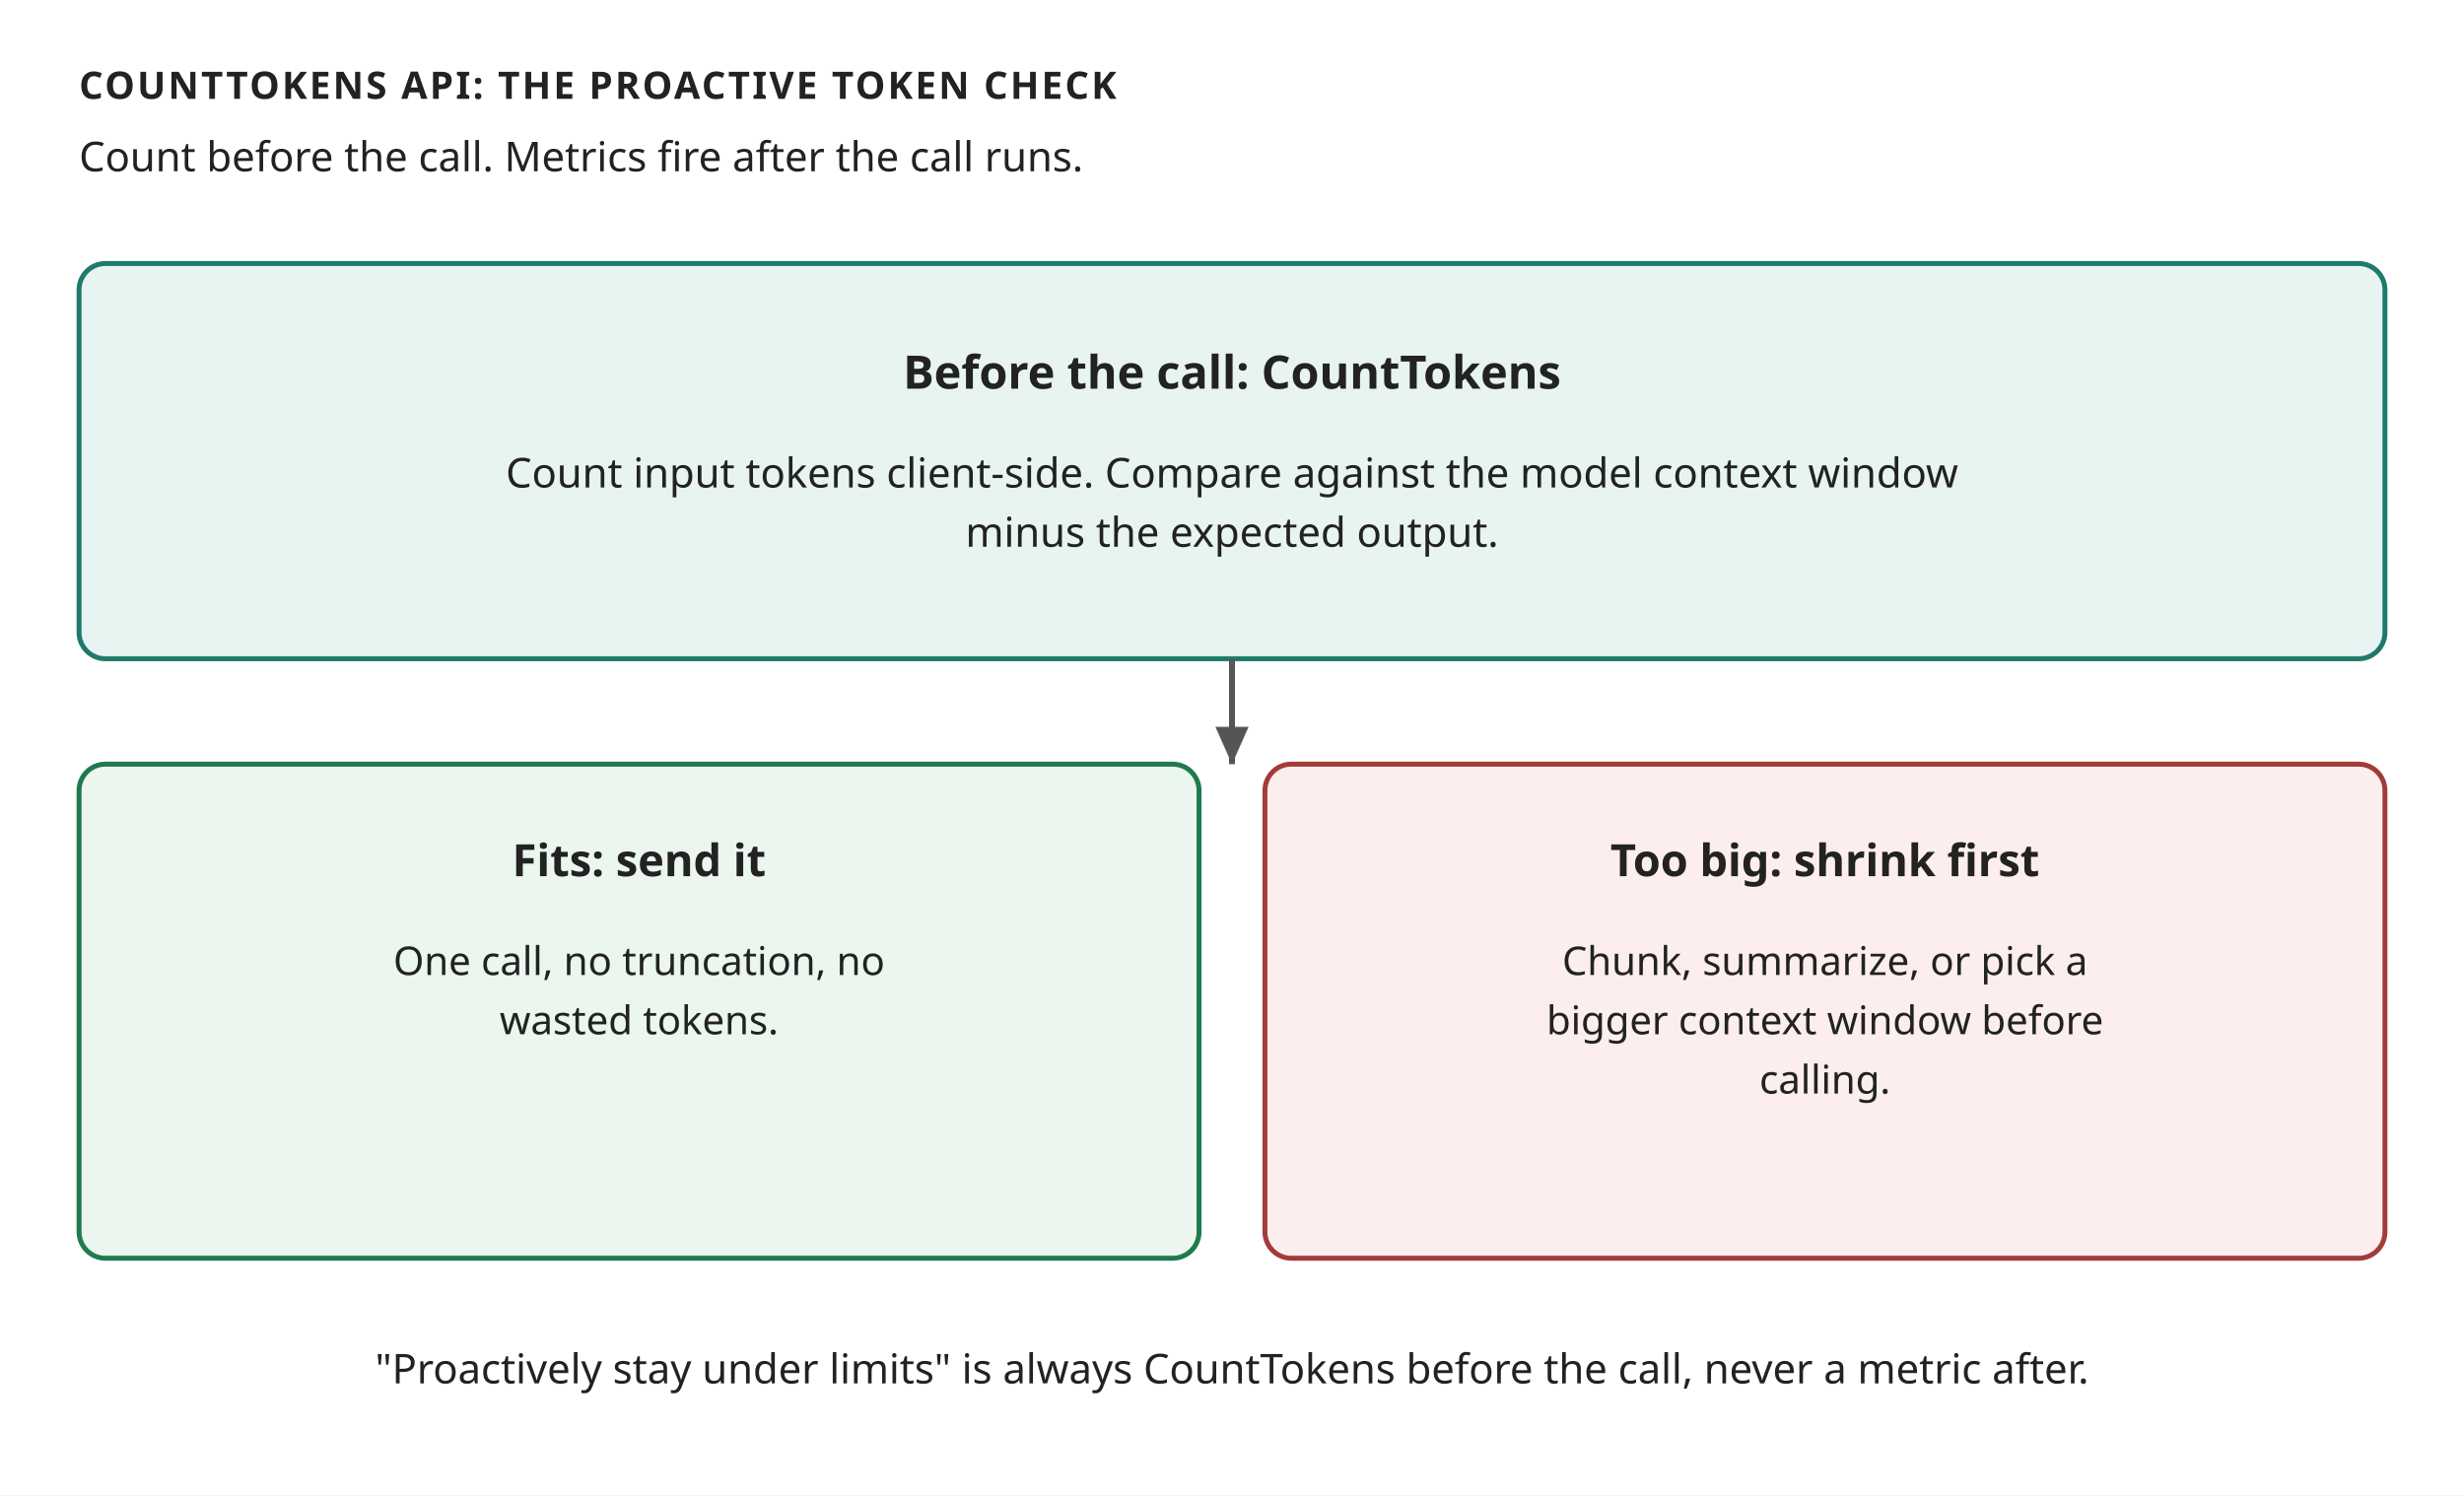
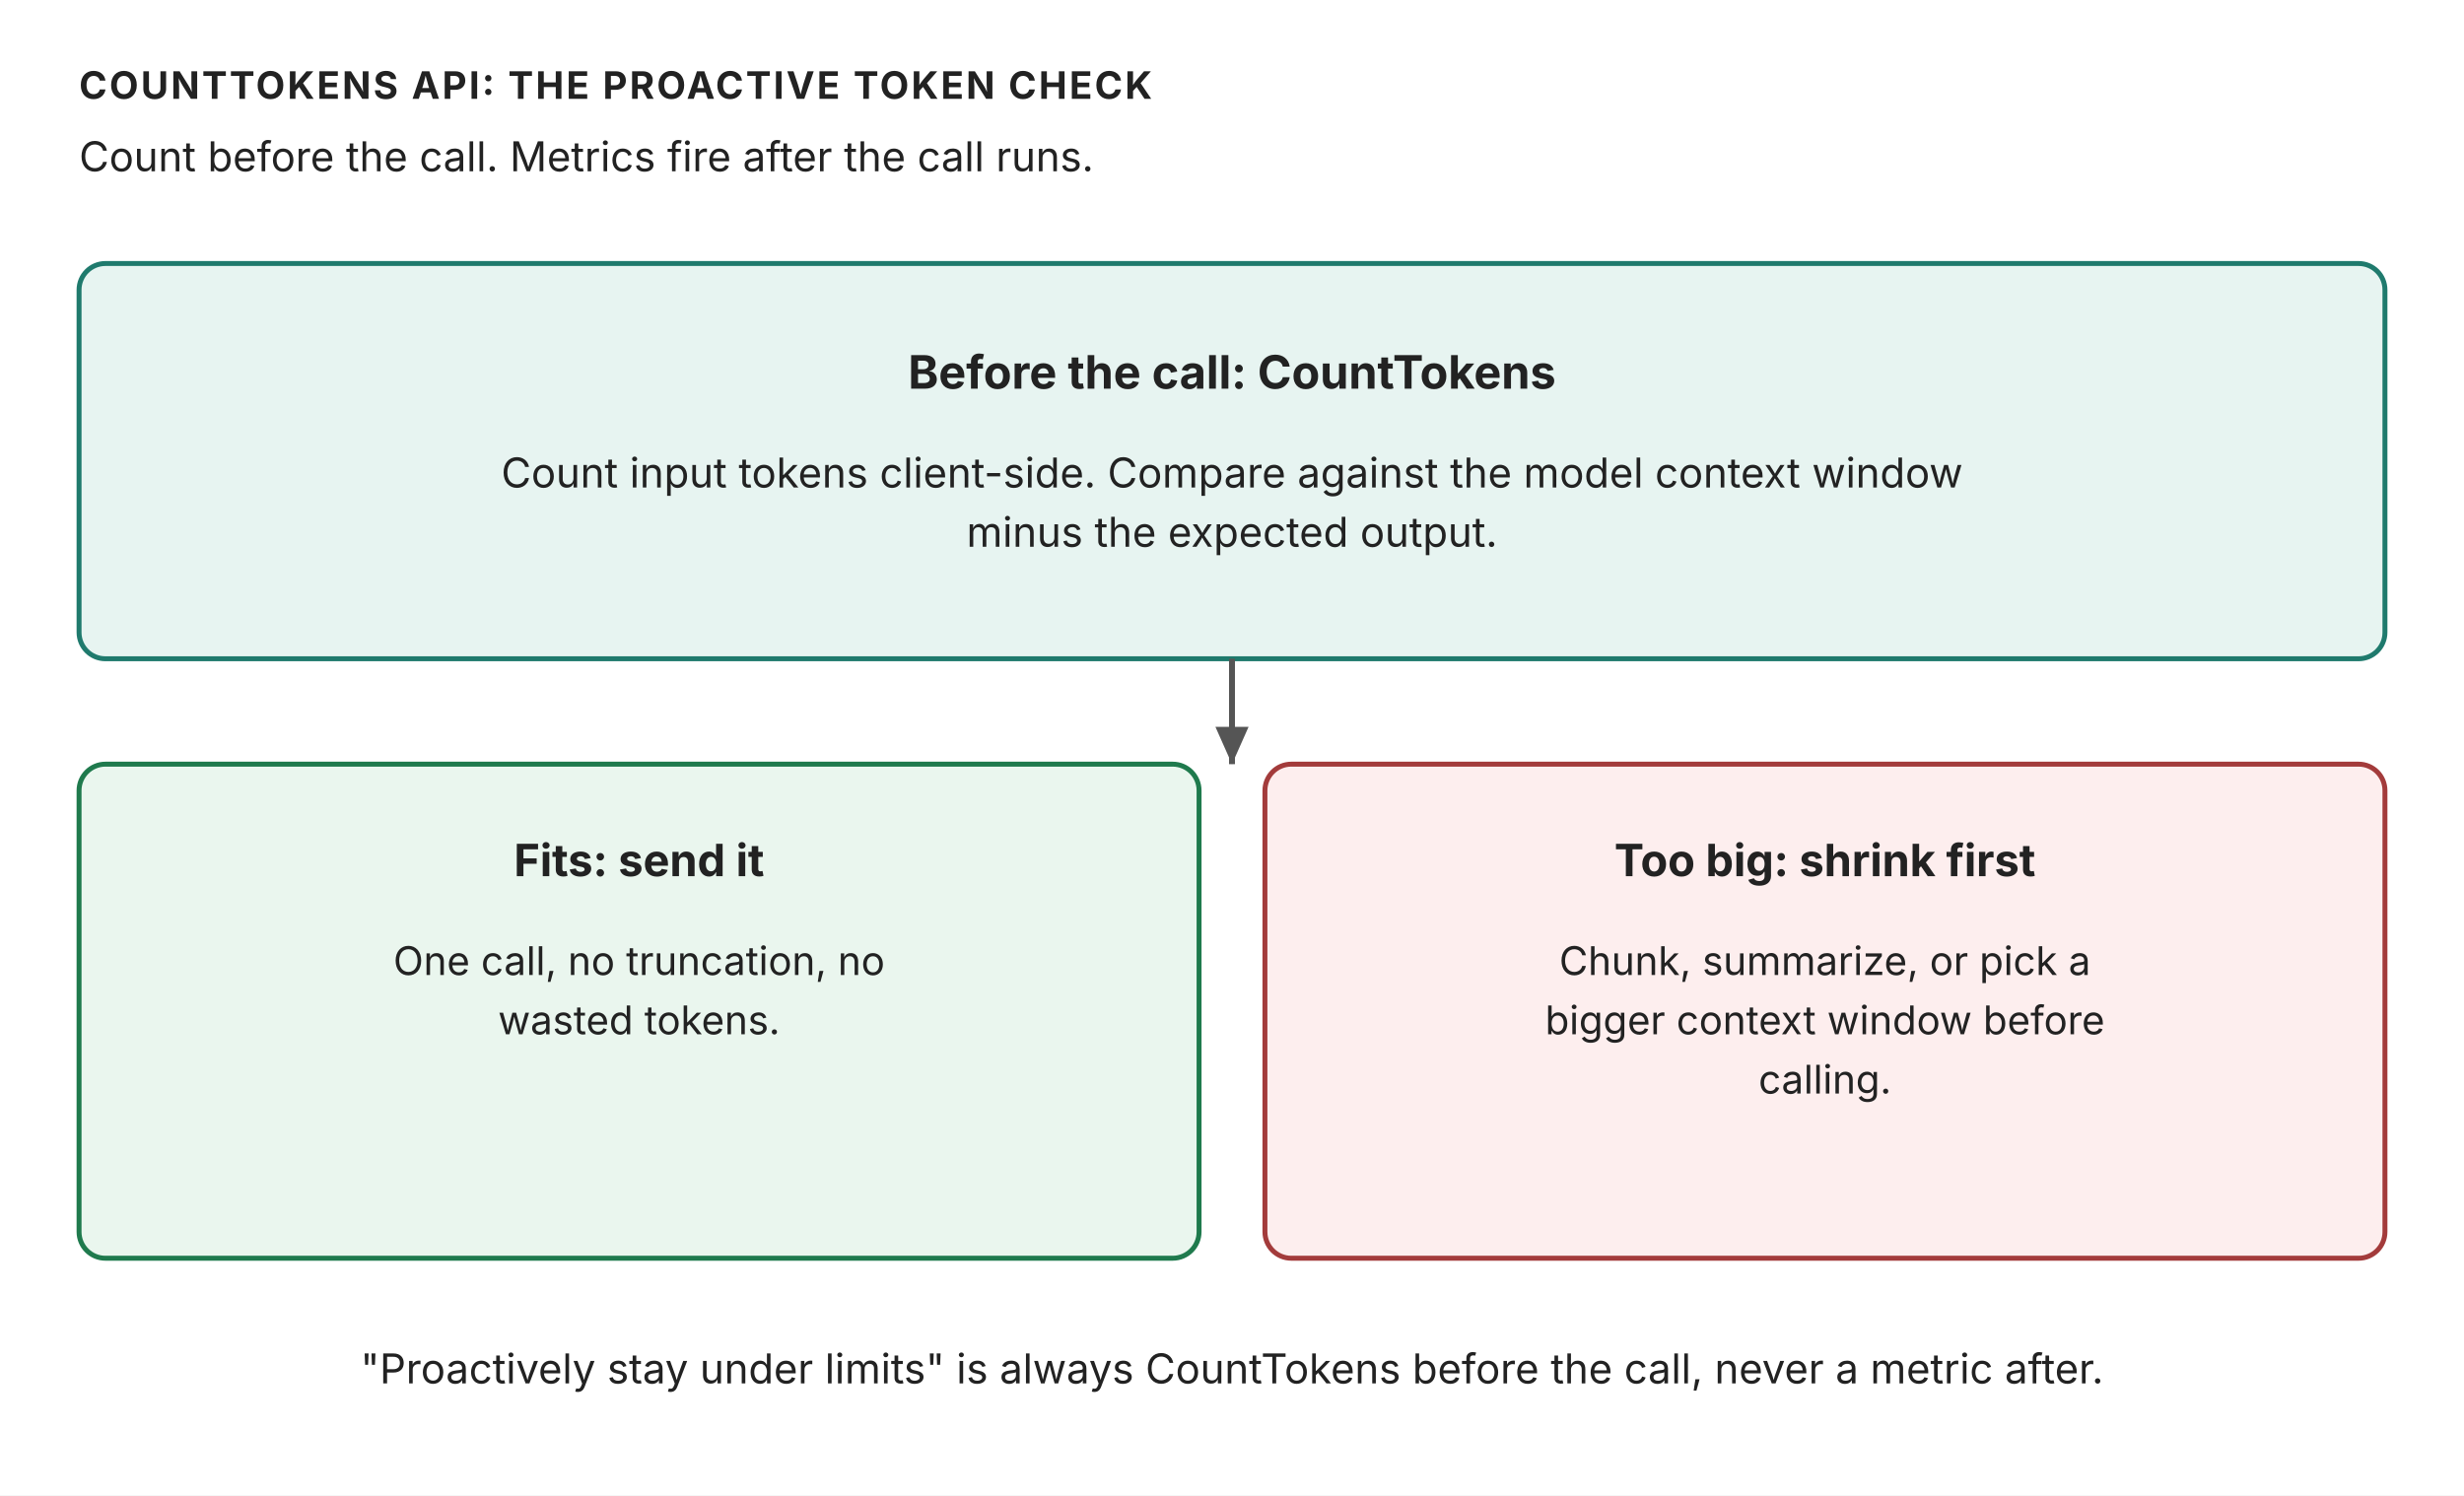
<svg xmlns="http://www.w3.org/2000/svg" width="100%" viewBox="0 0 748 454" role="img" aria-label="CountTokens API: count tokens before the call to stay under the context window; shrink the input if it does not fit">
-   <style>text{font-family:'Trebuchet MS', Verdana, sans-serif;fill:#222222;}</style>
+   <style>text{font-family:"Anthropic Sans",Inter,"Source Sans 3","IBM Plex Sans",sans-serif;fill:#222222}</style>
  <defs>
    <marker id="ar" viewBox="0 0 10 10" refX="9" refY="5" markerWidth="7" markerHeight="7" orient="auto-start-reverse">
      <path d="M 0 1 L 9 5 L 0 9 z" fill="#555555" />
    </marker>
  </defs>
  <rect width="748" height="454" fill="#ffffff" />
  <text x="24" y="30" font-size="11.5" fill="#555555" text-anchor="start" font-weight="700" letter-spacing="0.06em">COUNTTOKENS API: THE PROACTIVE TOKEN CHECK</text>
  <text x="24" y="52" font-size="12.5" fill="#555555" text-anchor="start">Count before the call. Metrics fire after the call runs.</text>
  <rect x="24" y="80" width="700" height="120" rx="8" fill="#e7f4f1" stroke="#1f7a6d" stroke-width="1.5" />
  <text x="374" y="118" text-anchor="middle" font-size="14" fill="#222222" font-weight="700">Before the call: CountTokens</text>
  <text x="374" y="148" text-anchor="middle" font-size="12.5" fill="#555555">Count input tokens client-side. Compare against the model context window</text>
  <text x="374" y="166" text-anchor="middle" font-size="12.5" fill="#555555">minus the expected output.</text>
  <path d="M374,200 L374,232" fill="none" stroke="#555555" stroke-width="1.8" marker-end="url(#ar)" />
  <rect x="24" y="232" width="340" height="150" rx="8" fill="#eaf6ee" stroke="#1f7a4d" stroke-width="1.5" />
  <text x="194" y="266" text-anchor="middle" font-size="13.5" fill="#222222" font-weight="700">Fits: send it</text>
  <text x="194" y="296" text-anchor="middle" font-size="12" fill="#555555">One call, no truncation, no</text>
  <text x="194" y="314" text-anchor="middle" font-size="12" fill="#555555">wasted tokens.</text>
  <rect x="384" y="232" width="340" height="150" rx="8" fill="#fdeeee" stroke="#a33b3b" stroke-width="1.5" />
  <text x="554" y="266" text-anchor="middle" font-size="13.5" fill="#222222" font-weight="700">Too big: shrink first</text>
  <text x="554" y="296" text-anchor="middle" font-size="12" fill="#555555">Chunk, summarize, or pick a</text>
  <text x="554" y="314" text-anchor="middle" font-size="12" fill="#555555">bigger context window before</text>
  <text x="554" y="332" text-anchor="middle" font-size="12" fill="#555555">calling.</text>
  <text x="374" y="420" text-anchor="middle" font-size="12.5" fill="#555555">"Proactively stay under limits" is always CountTokens before the call, never a metric after.</text>
</svg>
